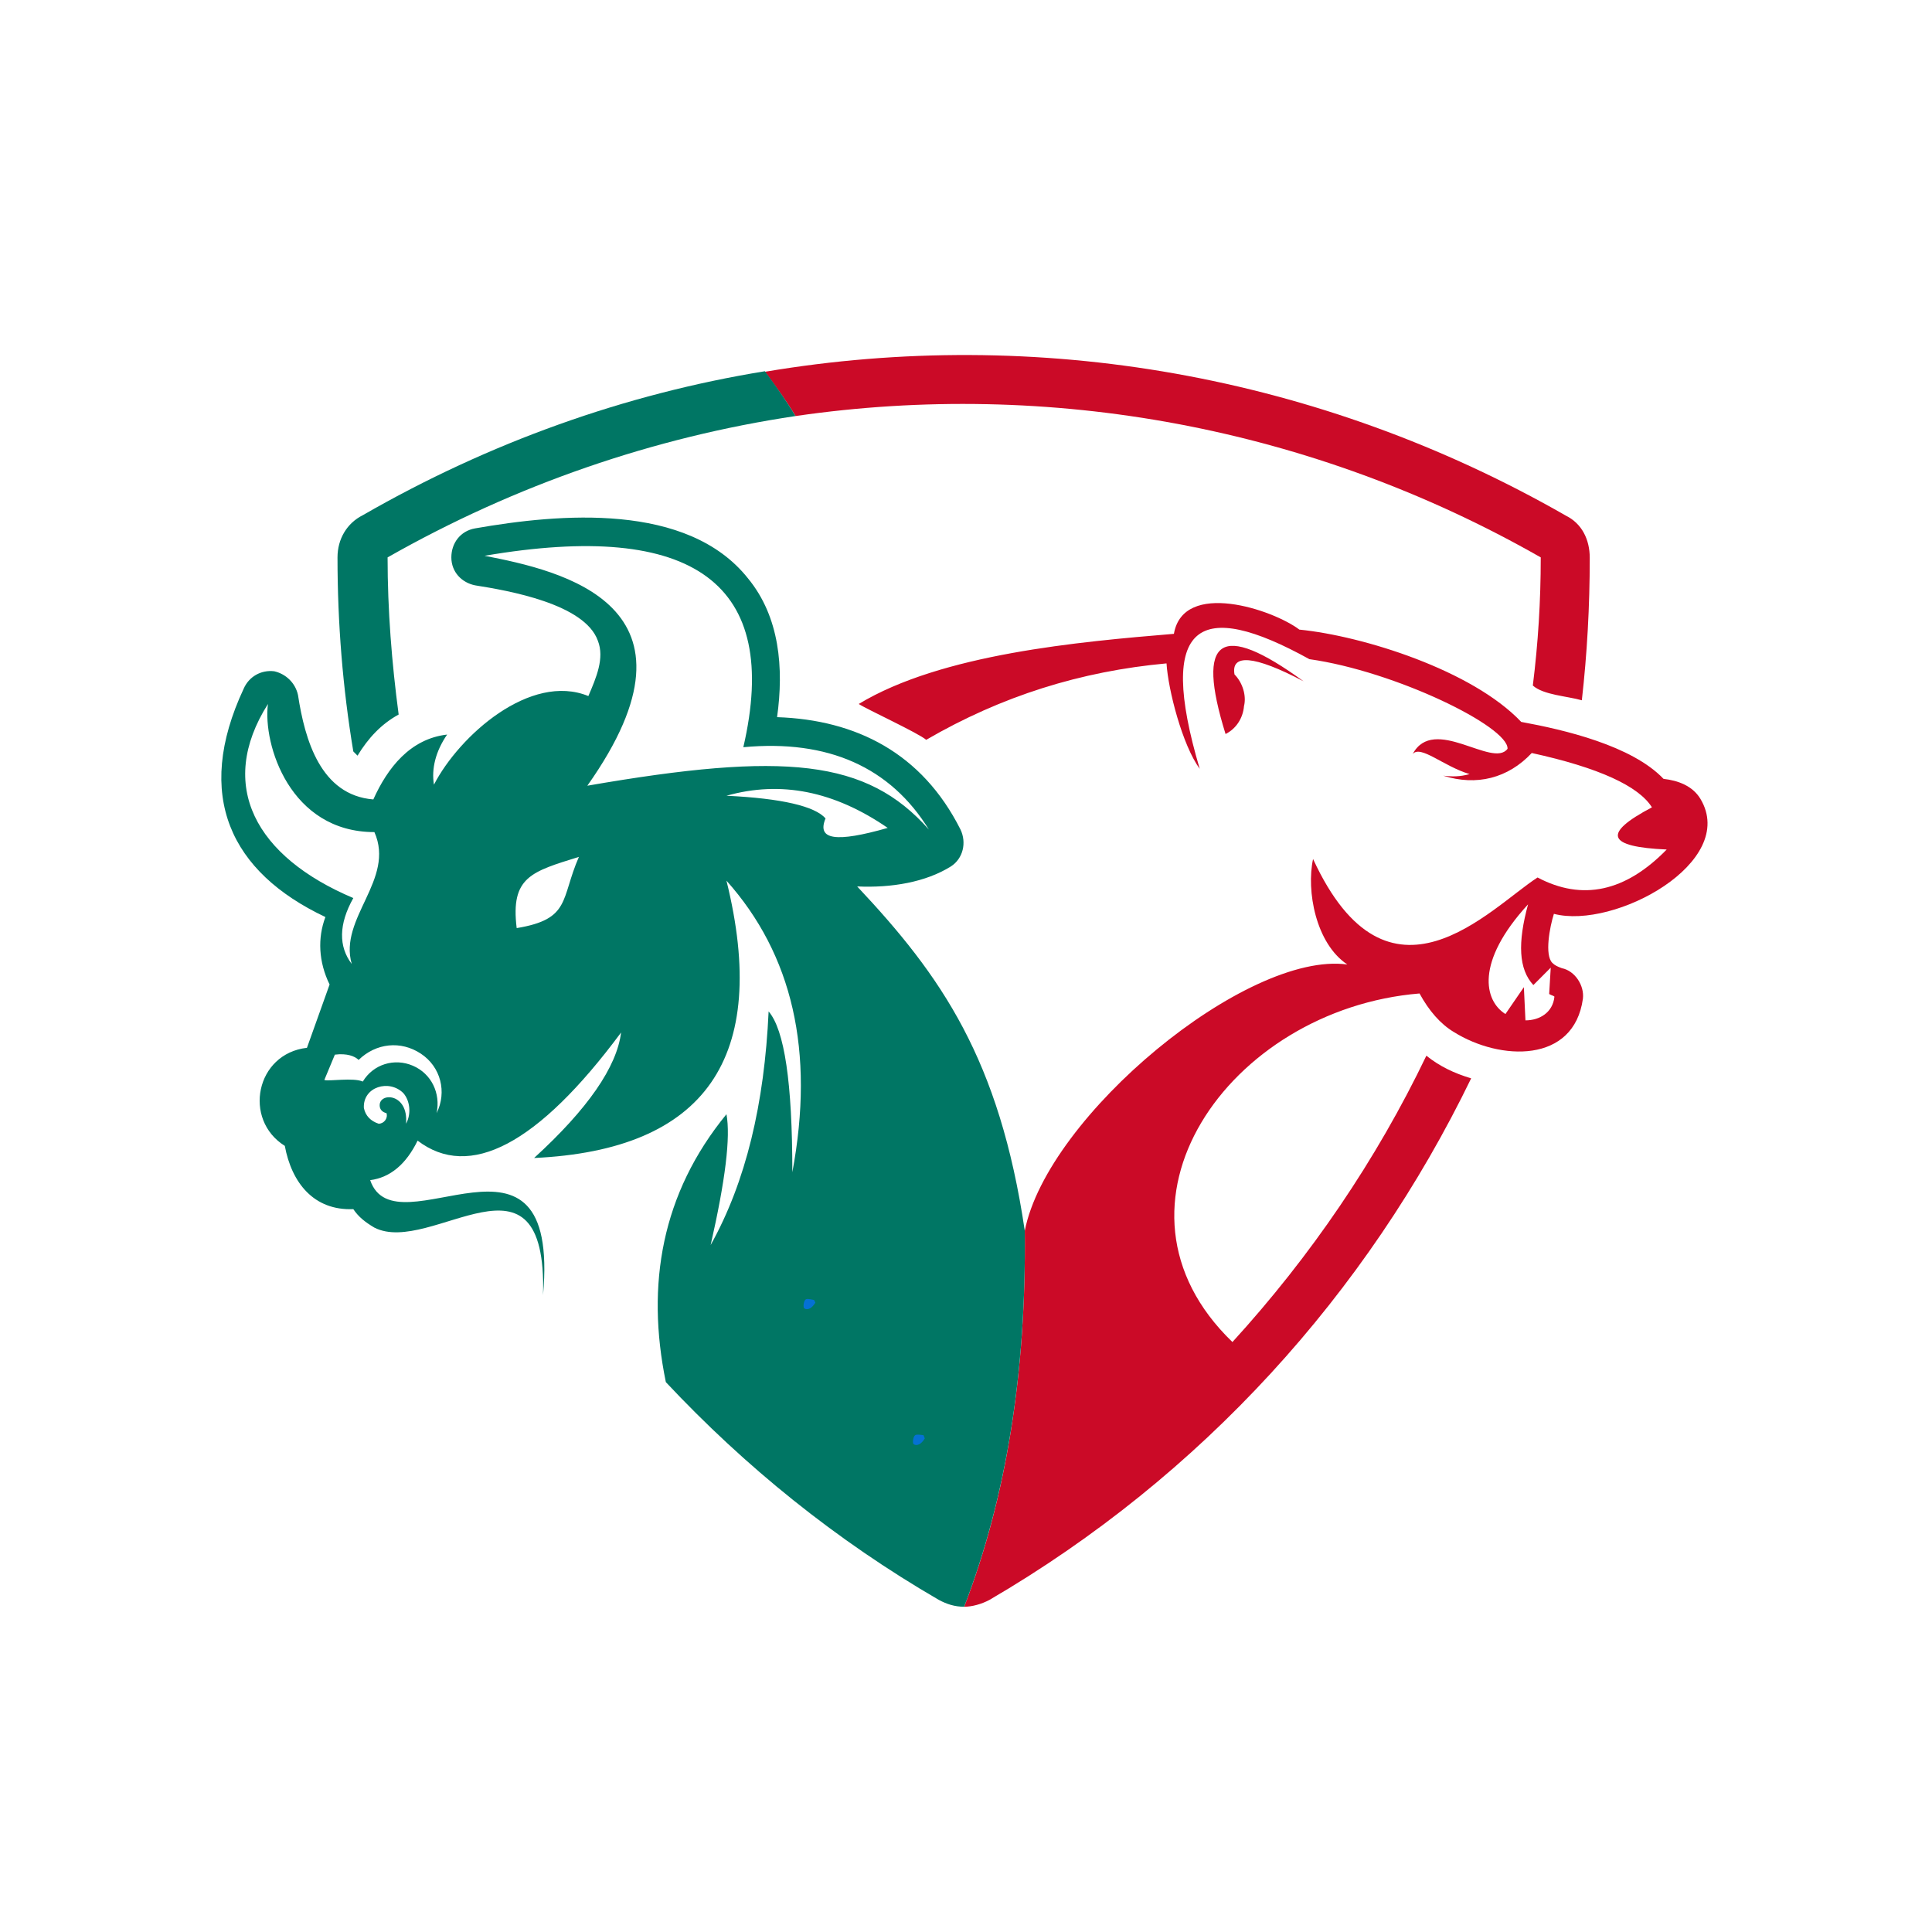
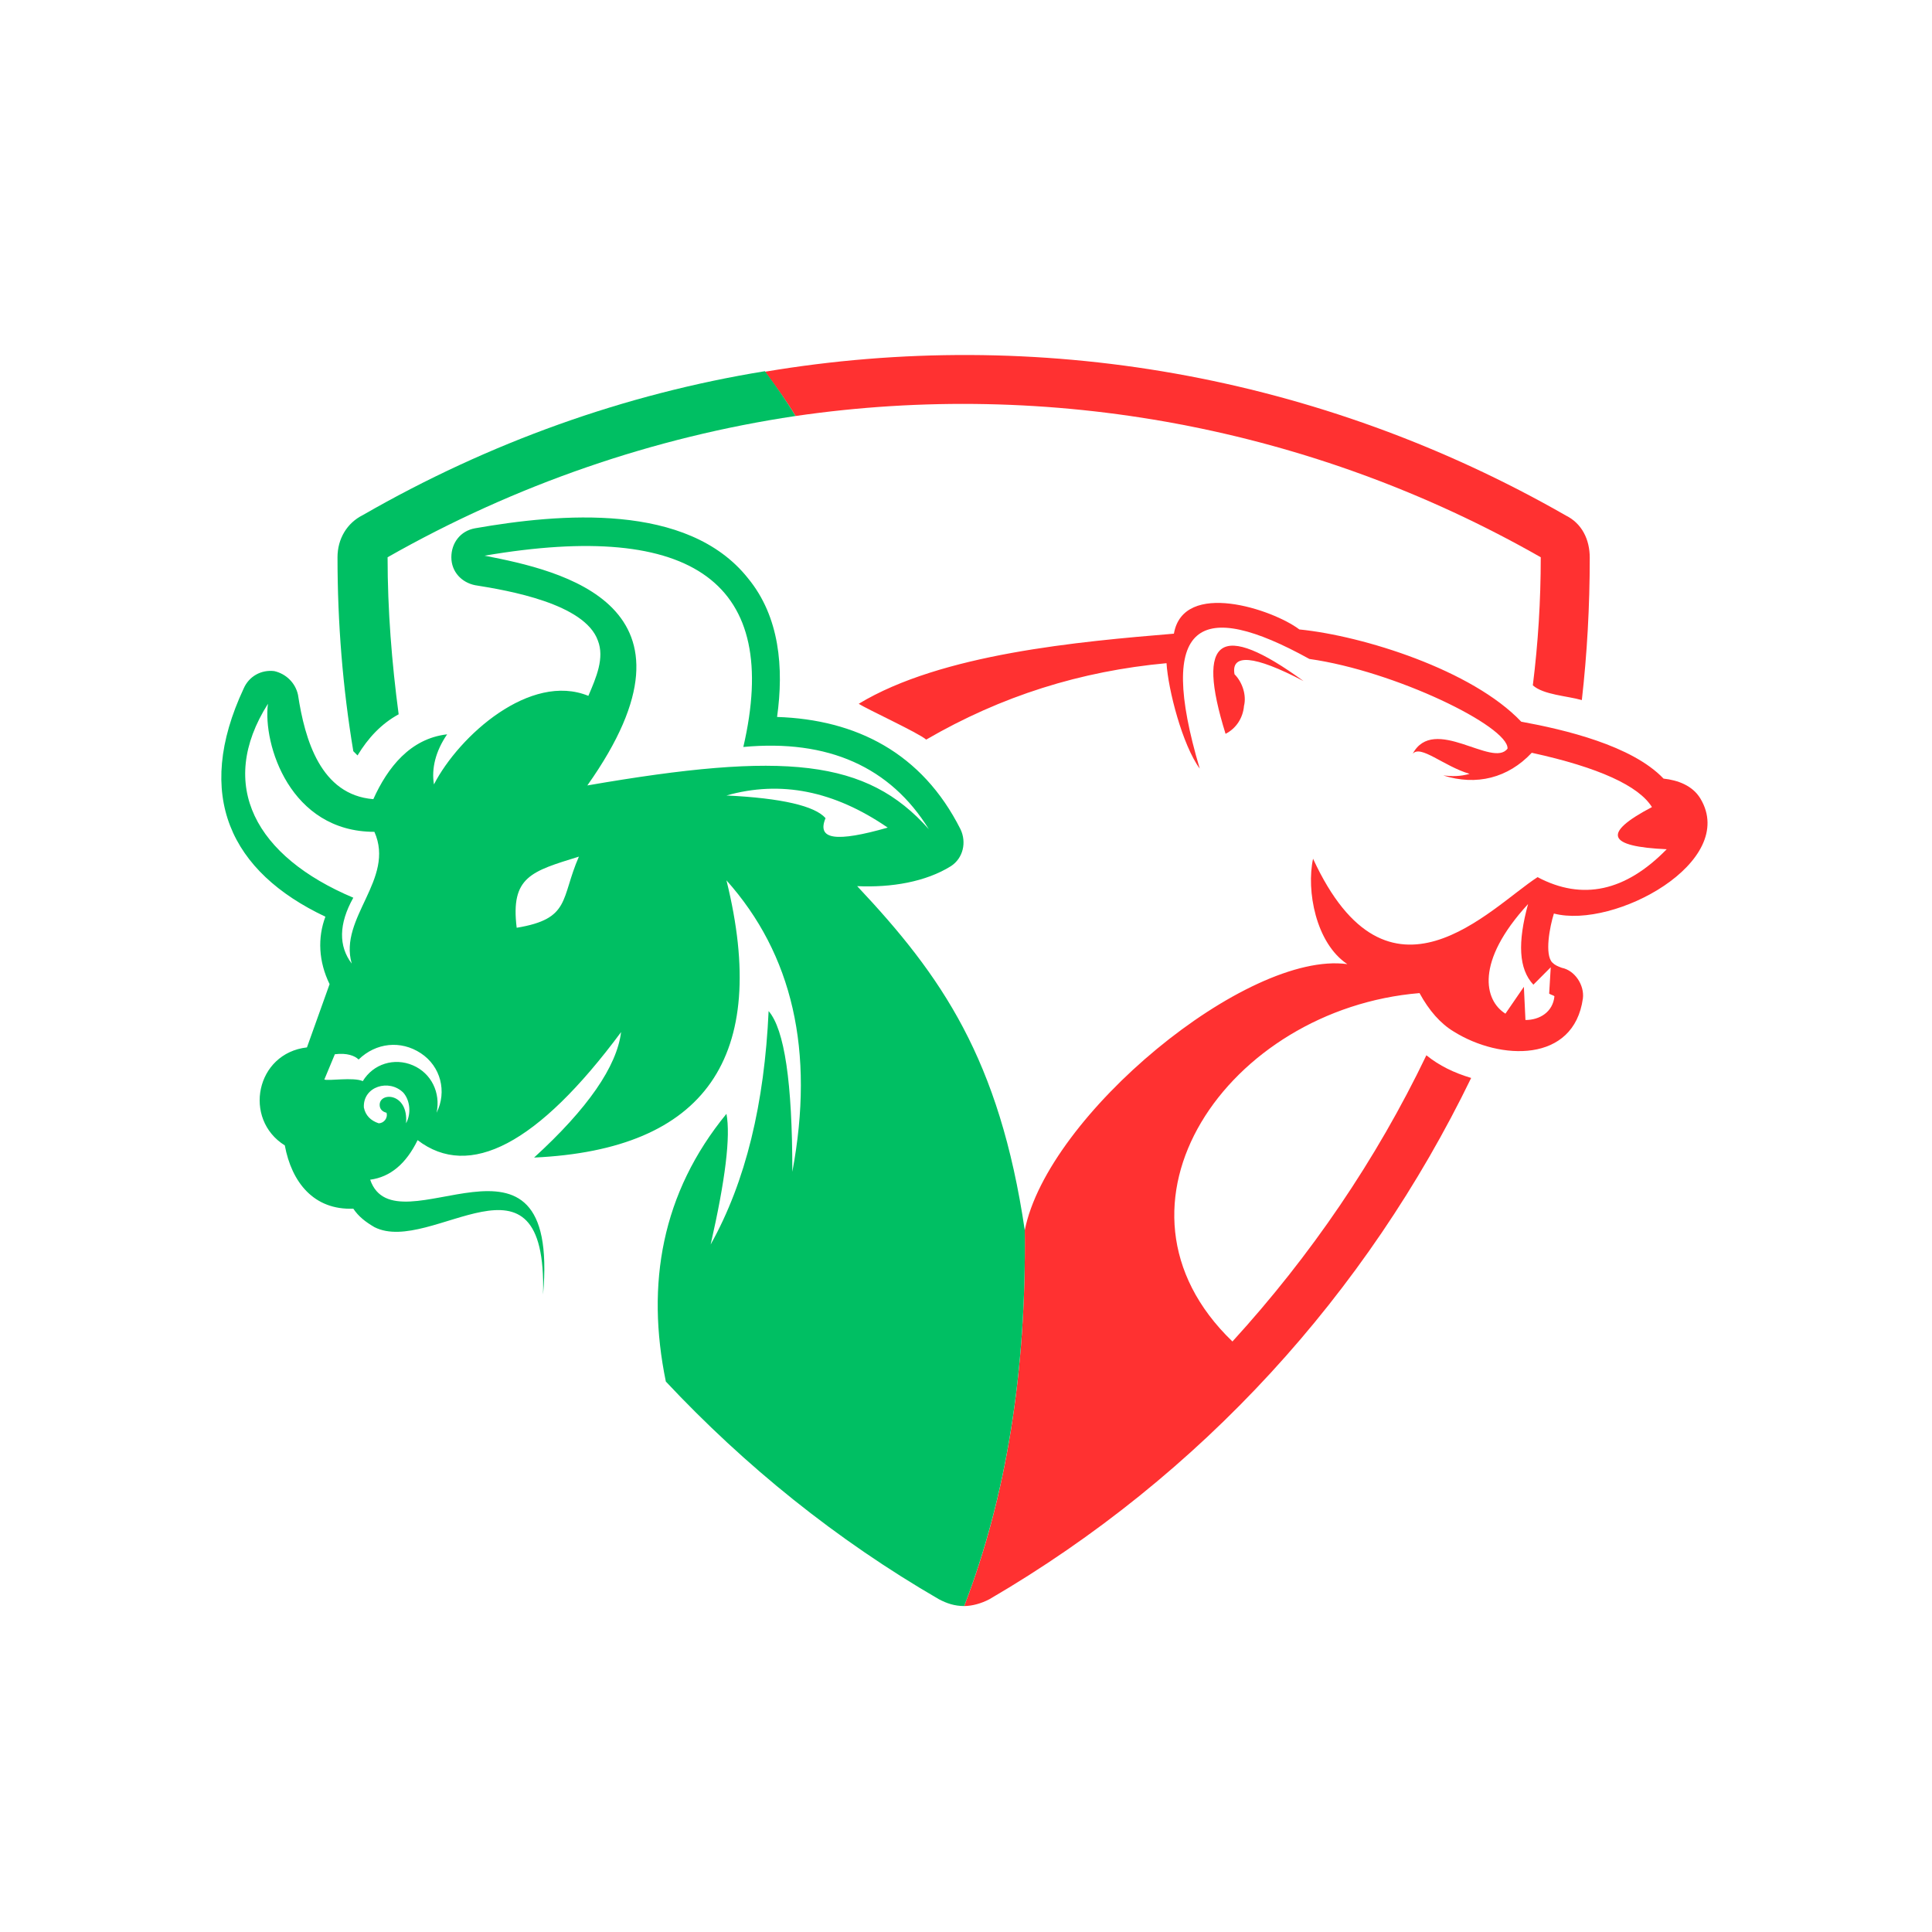
<svg xmlns="http://www.w3.org/2000/svg" width="300" zoomAndPan="magnify" viewBox="0 0 224.88 225" height="300" preserveAspectRatio="xMidYMid meet" version="1.0">
  <defs>
-     <clipPath id="e62f600a08">
+     <clipPath id="908108aa49">
      <path d="M 89 41 L 199 41 L 199 187.121 L 89 187.121 Z M 89 41 " clip-rule="nonzero" />
    </clipPath>
-     <clipPath id="a231cf61ec">
+     <clipPath id="4d47ef9c81">
      <path d="M 25 43 L 120 43 L 120 187.121 L 25 187.121 Z M 25 43 " clip-rule="nonzero" />
    </clipPath>
-     <clipPath id="0e01b891e1">
-       <path d="M 93.504 151.258 L 94.926 151.258 L 94.926 152.477 L 93.504 152.477 Z M 93.504 151.258 " clip-rule="nonzero" />
+     <clipPath id="01c78a858a">
+       <path d="M 94.375 157.18 L 95.824 157.18 L 95.824 158.43 L 94.375 158.43 Z M 94.375 157.18 " clip-rule="nonzero" />
    </clipPath>
-     <clipPath id="ad3dcfc802">
-       <path d="M 94.898 151.703 C 94.301 152.68 93.699 152.527 93.551 152.305 C 93.477 152.078 93.551 151.48 93.773 151.328 C 93.926 151.18 94.75 151.402 94.75 151.402 " clip-rule="nonzero" />
-     </clipPath>
-     <clipPath id="eb1a7674a5">
-       <path d="M 106.25 167.074 L 107.668 167.074 L 107.668 168.293 L 106.25 168.293 Z M 106.25 167.074 " clip-rule="nonzero" />
-     </clipPath>
-     <clipPath id="273e549e0e">
-       <path d="M 107.641 167.52 C 107.043 168.496 106.441 168.344 106.293 168.121 C 106.219 167.895 106.293 167.297 106.52 167.145 C 106.668 166.996 107.492 167.145 107.492 167.145 " clip-rule="nonzero" />
+     <clipPath id="5d4934a4d8">
+       <path d="M 95.801 157.625 C 95.199 158.676 94.598 158.449 94.449 158.227 C 94.301 158 94.449 157.402 94.598 157.25 C 94.824 157.102 95.574 157.324 95.574 157.324 " clip-rule="nonzero" />
    </clipPath>
  </defs>
-   <g clip-path="url(#e62f600a08)">
-     <path fill="#cb0a27" d="M 92.586 48.453 C 122.105 44.156 152.672 49.684 179.375 64.914 C 179.375 70.008 179.066 74.922 178.453 79.836 C 179.68 80.941 182.441 81.062 184.16 81.555 C 184.773 76.152 185.082 70.625 185.082 64.973 C 185.082 62.824 184.16 60.98 182.32 60.062 C 153.594 43.602 120.695 37.953 89.023 43.297 C 90.25 44.953 91.48 46.613 92.586 48.453 Z M 151.754 79.344 C 142.055 72.281 139.172 74.246 142.668 85.484 C 143.895 84.871 144.695 83.645 144.816 82.23 C 145.125 81.004 144.633 79.469 143.711 78.547 C 143.281 76.152 145.922 76.273 151.754 79.344 Z M 119.285 143.336 C 119.469 159.793 117.137 174.41 112.227 187.121 C 113.145 187.121 114.25 186.816 115.172 186.324 C 139.906 171.891 159.117 150.645 171.27 125.586 C 169.246 124.973 167.59 124.176 166.055 122.945 C 160.223 135.105 152.551 146.344 143.469 156.293 C 127.016 140.449 142.977 117.543 165.258 115.699 C 166.359 117.727 167.711 119.262 169.246 120.184 C 174.648 123.562 183.238 123.867 184.285 116.312 C 184.469 114.777 183.363 113.059 181.828 112.754 C 181.336 112.566 181.031 112.445 180.723 112.137 C 179.805 111.219 180.418 107.961 180.906 106.426 C 187.965 108.27 202.391 100.41 197.973 93.039 C 197.051 91.504 195.332 90.891 193.676 90.707 C 189.992 86.836 182.137 84.992 177.102 84.074 C 171.395 78.055 158.688 74.062 151.262 73.324 C 148.191 70.992 137.758 67.492 136.652 73.816 C 125.605 74.738 109.586 76.152 99.949 81.984 C 100.871 82.598 106.887 85.363 107.805 86.16 C 116.582 81.062 125.789 78.176 135.793 77.258 C 135.98 80.328 137.637 86.773 139.66 89.539 C 134.566 72.344 139.66 69.703 152.43 76.766 C 162.434 78.176 175.629 84.625 175.508 87.203 C 173.789 89.539 166.914 83.215 164.457 87.82 C 165.379 86.715 168.02 89.23 171.086 90.152 C 169.98 90.461 169.062 90.461 168.02 90.336 C 171.887 91.566 175.566 90.645 178.328 87.695 C 186.188 89.414 190.789 91.566 192.324 94.023 C 186.492 97.094 187.105 98.629 194.043 98.934 C 189.254 103.848 184.223 104.953 179.004 102.191 C 173.48 105.75 161.637 119.078 152.859 100.039 C 152.059 103.727 153.164 109.867 156.848 112.324 C 145.125 110.727 121.922 129.949 119.285 143.336 Z M 175.262 118.094 C 172.805 116.559 171.699 112.078 177.898 105.32 C 176.672 109.805 176.797 112.875 178.516 114.719 L 180.539 112.691 L 180.355 115.762 C 180.664 115.945 180.848 115.945 180.969 116.07 C 180.785 117.91 179.25 118.832 177.594 118.832 L 177.41 114.965 Z M 175.262 118.094 " fill-opacity="1" fill-rule="evenodd" />
+   <g clip-path="url(#908108aa49)">
+     <path fill="#ff3131" d="M 92.586 48.449 C 122.105 44.152 152.672 49.676 179.375 64.898 C 179.375 69.992 179.066 74.902 178.453 79.812 C 179.68 80.918 182.441 81.039 184.16 81.531 C 184.773 76.129 185.082 70.605 185.082 64.957 C 185.082 62.812 184.16 60.969 182.32 60.047 C 153.594 43.598 120.695 37.953 89.023 43.293 C 90.25 44.949 91.48 46.605 92.586 48.449 Z M 151.754 79.32 C 142.055 72.262 139.172 74.227 142.668 85.461 C 143.895 84.844 144.695 83.617 144.816 82.207 C 145.125 80.98 144.633 79.445 143.711 78.523 C 143.281 76.129 145.922 76.254 151.754 79.32 Z M 119.285 143.277 C 119.469 159.727 117.137 174.336 112.227 187.039 C 113.145 187.039 114.25 186.734 115.172 186.242 C 139.906 171.82 159.117 150.582 171.27 125.539 C 169.246 124.926 167.59 124.129 166.055 122.898 C 160.223 135.055 152.551 146.285 143.469 156.23 C 127.016 140.395 142.977 117.5 165.258 115.656 C 166.359 117.684 167.711 119.219 169.246 120.137 C 174.648 123.516 183.238 123.82 184.285 116.27 C 184.469 114.738 183.363 113.02 181.828 112.711 C 181.336 112.527 181.031 112.406 180.723 112.098 C 179.805 111.176 180.418 107.922 180.906 106.391 C 187.965 108.23 202.391 100.375 197.973 93.008 C 197.051 91.473 195.332 90.859 193.676 90.676 C 189.992 86.809 182.137 84.969 177.102 84.047 C 171.395 78.031 158.688 74.043 151.262 73.305 C 148.191 70.973 137.758 67.477 136.652 73.797 C 125.605 74.719 109.586 76.129 99.949 81.961 C 100.871 82.574 106.887 85.336 107.805 86.133 C 116.582 81.039 125.789 78.156 135.793 77.234 C 135.98 80.305 137.637 86.75 139.66 89.512 C 134.566 72.324 139.66 69.684 152.43 76.742 C 162.434 78.156 175.629 84.602 175.508 87.18 C 173.789 89.512 166.914 83.188 164.457 87.793 C 165.379 86.688 168.02 89.203 171.086 90.125 C 169.98 90.43 169.062 90.43 168.02 90.309 C 171.887 91.535 175.566 90.613 178.328 87.668 C 186.188 89.387 190.789 91.535 192.324 93.992 C 186.492 97.059 187.105 98.594 194.043 98.902 C 189.254 103.812 184.223 104.918 179.004 102.152 C 173.48 105.715 161.637 119.035 152.859 100.008 C 152.059 103.688 153.164 109.828 156.848 112.281 C 145.125 110.688 121.922 129.898 119.285 143.277 Z M 175.262 118.051 C 172.805 116.516 171.699 112.035 177.898 105.285 C 176.672 109.766 176.797 112.836 178.516 114.676 L 180.539 112.648 L 180.355 115.719 C 180.664 115.902 180.848 115.902 180.969 116.027 C 180.785 117.867 179.25 118.789 177.594 118.789 L 177.41 114.922 Z M 175.262 118.051 " fill-opacity="1" fill-rule="evenodd" />
  </g>
-   <g clip-path="url(#a231cf61ec)">
-     <path fill="#007664" d="M 45.078 64.914 C 59.992 56.438 76.133 50.91 92.586 48.453 C 91.48 46.613 90.25 44.891 89.023 43.234 C 72.758 45.875 56.922 51.523 42.191 60 C 40.352 60.922 39.246 62.762 39.246 64.914 C 39.246 72.59 39.859 80.141 41.086 87.512 L 41.578 88.004 C 42.805 85.977 44.34 84.32 46.367 83.215 C 45.566 77.195 45.078 71.055 45.078 64.914 Z M 119.285 143.336 C 116.336 123.375 109.586 113.672 99.766 103.234 C 103.754 103.418 107.746 102.742 110.691 100.898 C 112.102 99.98 112.531 98.137 111.797 96.602 C 107.316 87.695 99.641 83.828 90.438 83.52 C 91.234 77.809 90.742 71.852 87.059 67.367 C 80 58.465 65.086 59.816 55.266 61.535 C 53.547 61.84 52.504 63.254 52.504 64.914 C 52.504 66.633 53.73 67.859 55.266 68.168 C 59.133 68.781 68.031 70.316 69.566 74.617 C 70.363 76.641 69.383 78.914 68.461 81.062 C 61.711 78.301 53.426 85.668 50.477 91.383 C 50.172 89.539 50.664 87.512 52.012 85.547 C 47.715 86.039 45.078 89.414 43.418 93.102 C 37.281 92.609 35.441 86.16 34.645 80.941 C 34.336 79.527 33.23 78.484 31.879 78.176 C 30.348 77.992 28.934 78.793 28.32 80.203 C 22.488 92.672 26.785 101.574 37.836 106.797 C 36.914 109.25 37.035 112.016 38.324 114.656 L 35.688 122.027 C 29.734 122.703 28.199 130.379 33.109 133.449 C 33.906 137.746 36.484 141.004 41.086 140.816 C 41.703 141.738 42.5 142.352 43.543 142.969 C 50.172 146.344 63.676 132.219 63.184 150.828 C 65.211 128.227 45.996 146.039 43.051 137.441 C 45.383 137.133 47.227 135.598 48.574 132.836 C 54.59 137.441 62.57 133.324 72.27 120.246 C 71.777 124.238 68.402 129.148 62.141 134.859 C 82.09 133.941 89.637 123.191 84.543 102.559 C 92.215 111.156 94.855 122.395 92.215 136.52 C 92.215 126.078 91.297 119.938 89.453 117.789 C 88.961 128.535 86.816 137.625 82.703 144.992 C 84.422 137.441 85.035 132.406 84.543 129.762 C 76.992 138.977 75.152 149.602 77.484 160.961 C 86.691 170.785 97.309 179.383 109.277 186.324 C 110.199 186.816 111.121 187.121 112.227 187.121 C 117.137 174.348 119.469 159.793 119.285 143.336 Z M 43.543 96.906 C 45.996 102.434 39.367 106.918 40.902 112.262 C 39.367 110.234 39.367 107.656 41.086 104.586 C 29.734 99.793 25.129 91.504 31.145 81.984 C 30.531 86.715 33.723 96.906 43.543 96.906 Z M 48.945 122.703 C 51.277 124.238 52.012 127.184 50.785 129.641 C 51.277 127.309 50.172 125.035 48.023 124.113 C 45.875 123.191 43.418 123.93 42.191 125.957 C 41.086 125.465 38.203 125.957 37.711 125.773 L 38.938 122.824 C 40.352 122.641 41.273 123.008 41.703 123.438 C 43.727 121.473 46.613 121.164 48.945 122.703 Z M 67.359 99.793 C 65.211 104.707 66.438 107.043 60.113 108.086 C 59.379 102.129 61.832 101.516 67.359 99.793 Z M 46.918 127.309 C 47.715 128.227 47.84 129.762 47.227 130.867 C 47.531 127.309 44.156 127.184 44.156 128.719 C 44.156 129.211 44.465 129.52 44.953 129.641 C 45.137 130.254 44.648 130.867 44.035 130.867 C 43.113 130.562 42.5 129.949 42.316 129.027 C 42.191 126.57 45.262 125.648 46.918 127.309 Z M 103.324 96.418 C 97.309 98.137 95.039 97.828 96.082 95.312 C 94.855 93.898 90.988 92.977 84.543 92.672 C 90.867 90.891 97.066 92.117 103.324 96.418 Z M 108.113 96.602 C 100.871 88.434 91.355 87.512 68.34 91.504 C 83.254 70.438 65.27 66.449 56.371 64.727 C 80.801 60.551 90.926 67.984 86.508 87.02 C 96.391 86.098 103.633 89.355 108.113 96.602 Z M 108.113 96.602 " fill-opacity="1" fill-rule="evenodd" />
+   <g clip-path="url(#4d47ef9c81)">
+     <path fill="#00bf63" d="M 45.078 64.898 C 59.992 56.426 76.133 50.902 92.586 48.449 C 91.48 46.605 90.25 44.887 89.023 43.23 C 72.758 45.871 56.922 51.516 42.191 59.988 C 40.352 60.906 39.246 62.75 39.246 64.898 C 39.246 72.57 39.859 80.121 41.086 87.484 L 41.578 87.977 C 42.805 85.949 44.34 84.293 46.367 83.188 C 45.566 77.172 45.078 71.035 45.078 64.898 Z M 119.285 143.277 C 116.336 123.328 109.586 113.633 99.766 103.199 C 103.754 103.383 107.746 102.707 110.691 100.867 C 112.102 99.945 112.531 98.102 111.797 96.57 C 107.316 87.668 99.641 83.801 90.438 83.496 C 91.234 77.785 90.742 71.832 87.059 67.352 C 80 58.453 65.086 59.805 55.266 61.523 C 53.547 61.828 52.504 63.242 52.504 64.898 C 52.504 66.617 53.73 67.844 55.266 68.152 C 59.133 68.766 68.031 70.297 69.566 74.594 C 70.363 76.621 69.383 78.891 68.461 81.039 C 61.711 78.277 53.426 85.645 50.477 91.352 C 50.172 89.512 50.664 87.484 52.012 85.52 C 47.715 86.012 45.078 89.387 43.418 93.07 C 37.281 92.578 35.441 86.133 34.645 80.918 C 34.336 79.504 33.23 78.461 31.879 78.156 C 30.348 77.973 28.934 78.77 28.32 80.18 C 22.488 92.641 26.785 101.539 37.836 106.758 C 36.914 109.211 37.035 111.977 38.324 114.613 L 35.688 121.98 C 29.734 122.656 28.199 130.328 33.109 133.395 C 33.906 137.691 36.484 140.945 41.086 140.762 C 41.703 141.684 42.5 142.297 43.543 142.91 C 50.172 146.285 63.676 132.168 63.184 150.766 C 65.211 128.18 45.996 145.977 43.051 137.387 C 45.383 137.078 47.227 135.543 48.574 132.781 C 54.59 137.387 62.57 133.273 72.27 120.199 C 71.777 124.188 68.402 129.098 62.141 134.809 C 82.09 133.887 89.637 123.145 84.543 102.523 C 92.215 111.117 94.855 122.348 92.215 136.465 C 92.215 126.031 91.297 119.895 89.453 117.746 C 88.961 128.484 86.816 137.57 82.703 144.934 C 84.422 137.387 85.035 132.352 84.543 129.715 C 76.992 138.922 75.152 149.539 77.484 160.895 C 86.691 170.715 97.309 179.309 109.277 186.242 C 110.199 186.734 111.121 187.039 112.227 187.039 C 117.137 174.273 119.469 159.727 119.285 143.277 Z M 43.543 96.875 C 45.996 102.398 39.367 106.879 40.902 112.219 C 39.367 110.195 39.367 107.617 41.086 104.547 C 29.734 99.762 25.129 91.473 31.145 81.961 C 30.531 86.688 33.723 96.875 43.543 96.875 Z M 48.945 122.656 C 51.277 124.188 52.012 127.137 50.785 129.59 C 51.277 127.258 50.172 124.988 48.023 124.066 C 45.875 123.145 43.418 123.883 42.191 125.906 C 41.086 125.418 38.203 125.906 37.711 125.723 L 38.938 122.777 C 40.352 122.594 41.273 122.961 41.703 123.391 C 43.727 121.426 46.613 121.121 48.945 122.656 Z M 67.359 99.762 C 65.211 104.672 66.438 107.004 60.113 108.047 C 59.379 102.094 61.832 101.48 67.359 99.762 Z M 46.918 127.258 C 47.715 128.18 47.84 129.715 47.227 130.816 C 47.531 127.258 44.156 127.137 44.156 128.668 C 44.156 129.16 44.465 129.469 44.953 129.59 C 45.137 130.203 44.648 130.816 44.035 130.816 C 43.113 130.512 42.5 129.898 42.316 128.977 C 42.191 126.52 45.262 125.602 46.918 127.258 Z M 103.324 96.383 C 97.309 98.102 95.039 97.797 96.082 95.281 C 94.855 93.867 90.988 92.949 84.543 92.641 C 90.867 90.859 97.066 92.09 103.324 96.383 Z M 108.113 96.57 C 100.871 88.406 91.355 87.484 68.34 91.473 C 83.254 70.422 65.27 66.434 56.371 64.715 C 80.801 60.539 90.926 67.965 86.508 86.992 C 96.391 86.074 103.633 89.324 108.113 96.57 Z M 108.113 96.57 " fill-opacity="1" fill-rule="evenodd" />
  </g>
-   <g clip-path="url(#0e01b891e1)">
-     <g clip-path="url(#ad3dcfc802)">
-       <path fill="#0571d3" d="M 90.551 148.332 L 97.965 148.332 L 97.965 155.602 L 90.551 155.602 Z M 90.551 148.332 " fill-opacity="1" fill-rule="nonzero" />
-     </g>
-   </g>
-   <g clip-path="url(#eb1a7674a5)">
-     <g clip-path="url(#273e549e0e)">
-       <path fill="#0571d3" d="M 103.293 164.148 L 110.707 164.148 L 110.707 171.418 L 103.293 171.418 Z M 103.293 164.148 " fill-opacity="1" fill-rule="nonzero" />
+   <g clip-path="url(#01c78a858a)">
+     <g clip-path="url(#5d4934a4d8)">
+       <path fill="#00bf63" d="M 91.453 154.254 L 98.863 154.254 L 98.863 161.523 L 91.453 161.523 Z M 91.453 154.254 " fill-opacity="1" fill-rule="nonzero" />
    </g>
  </g>
</svg>
